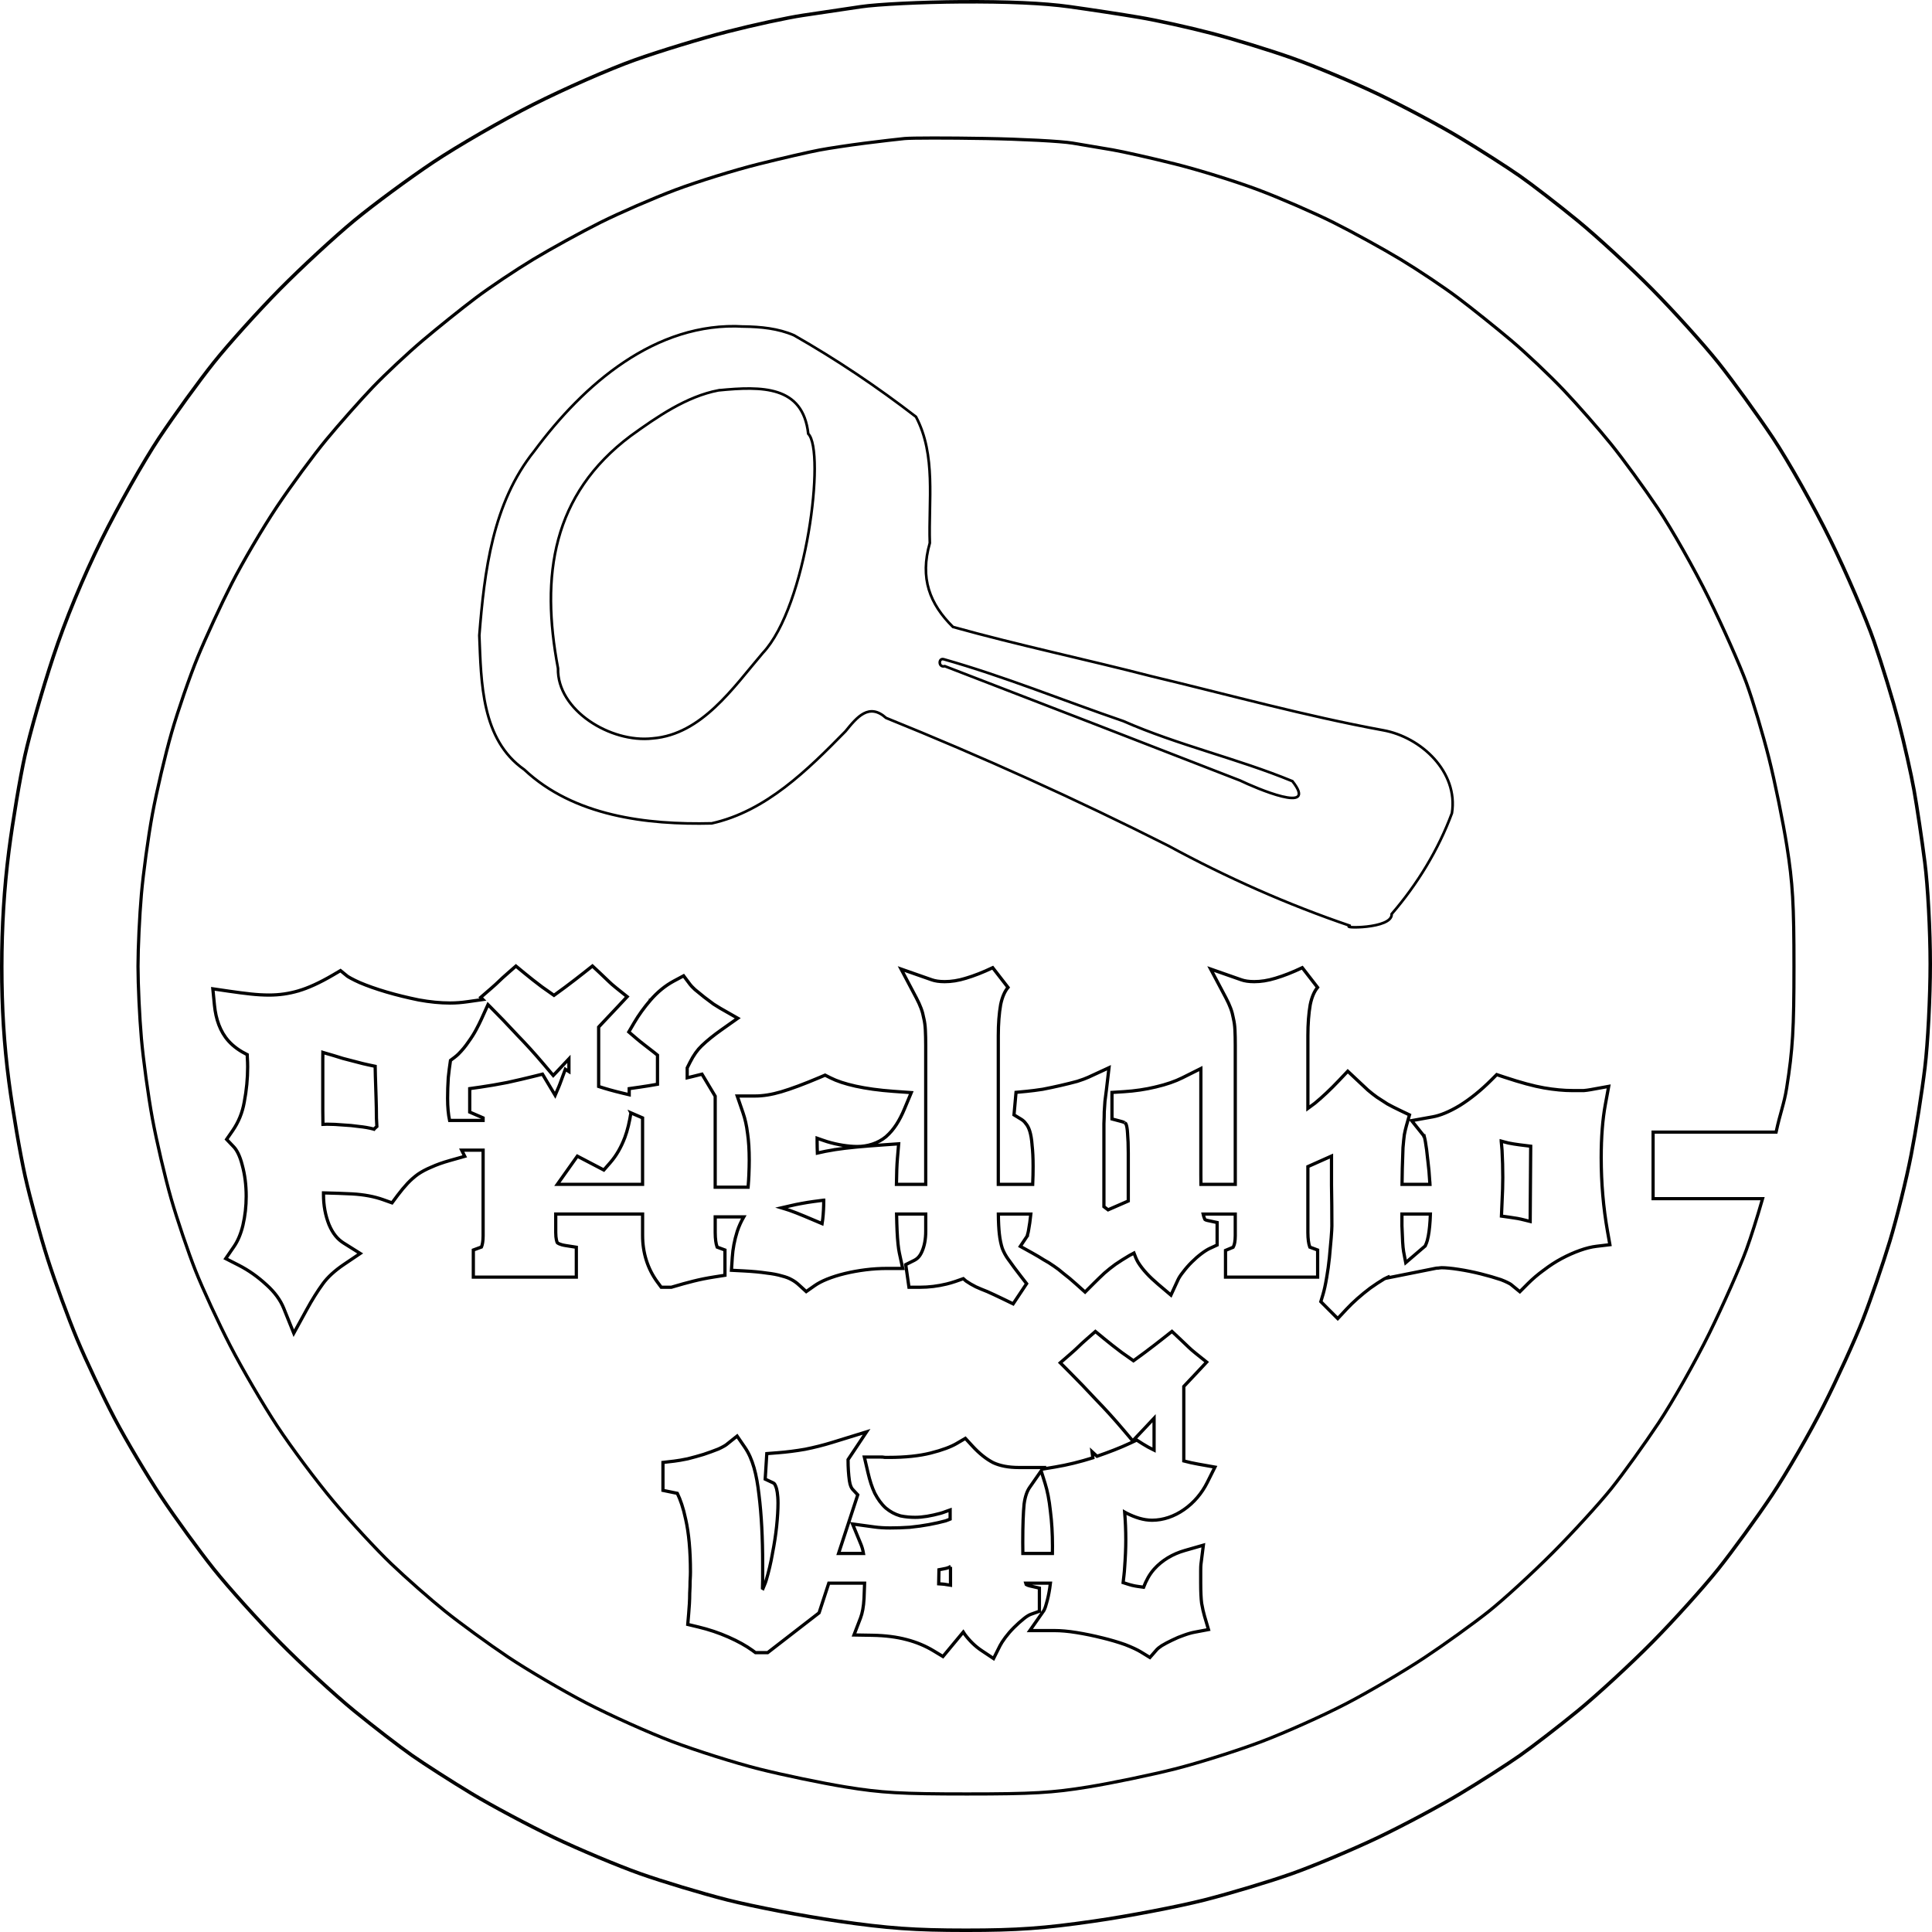
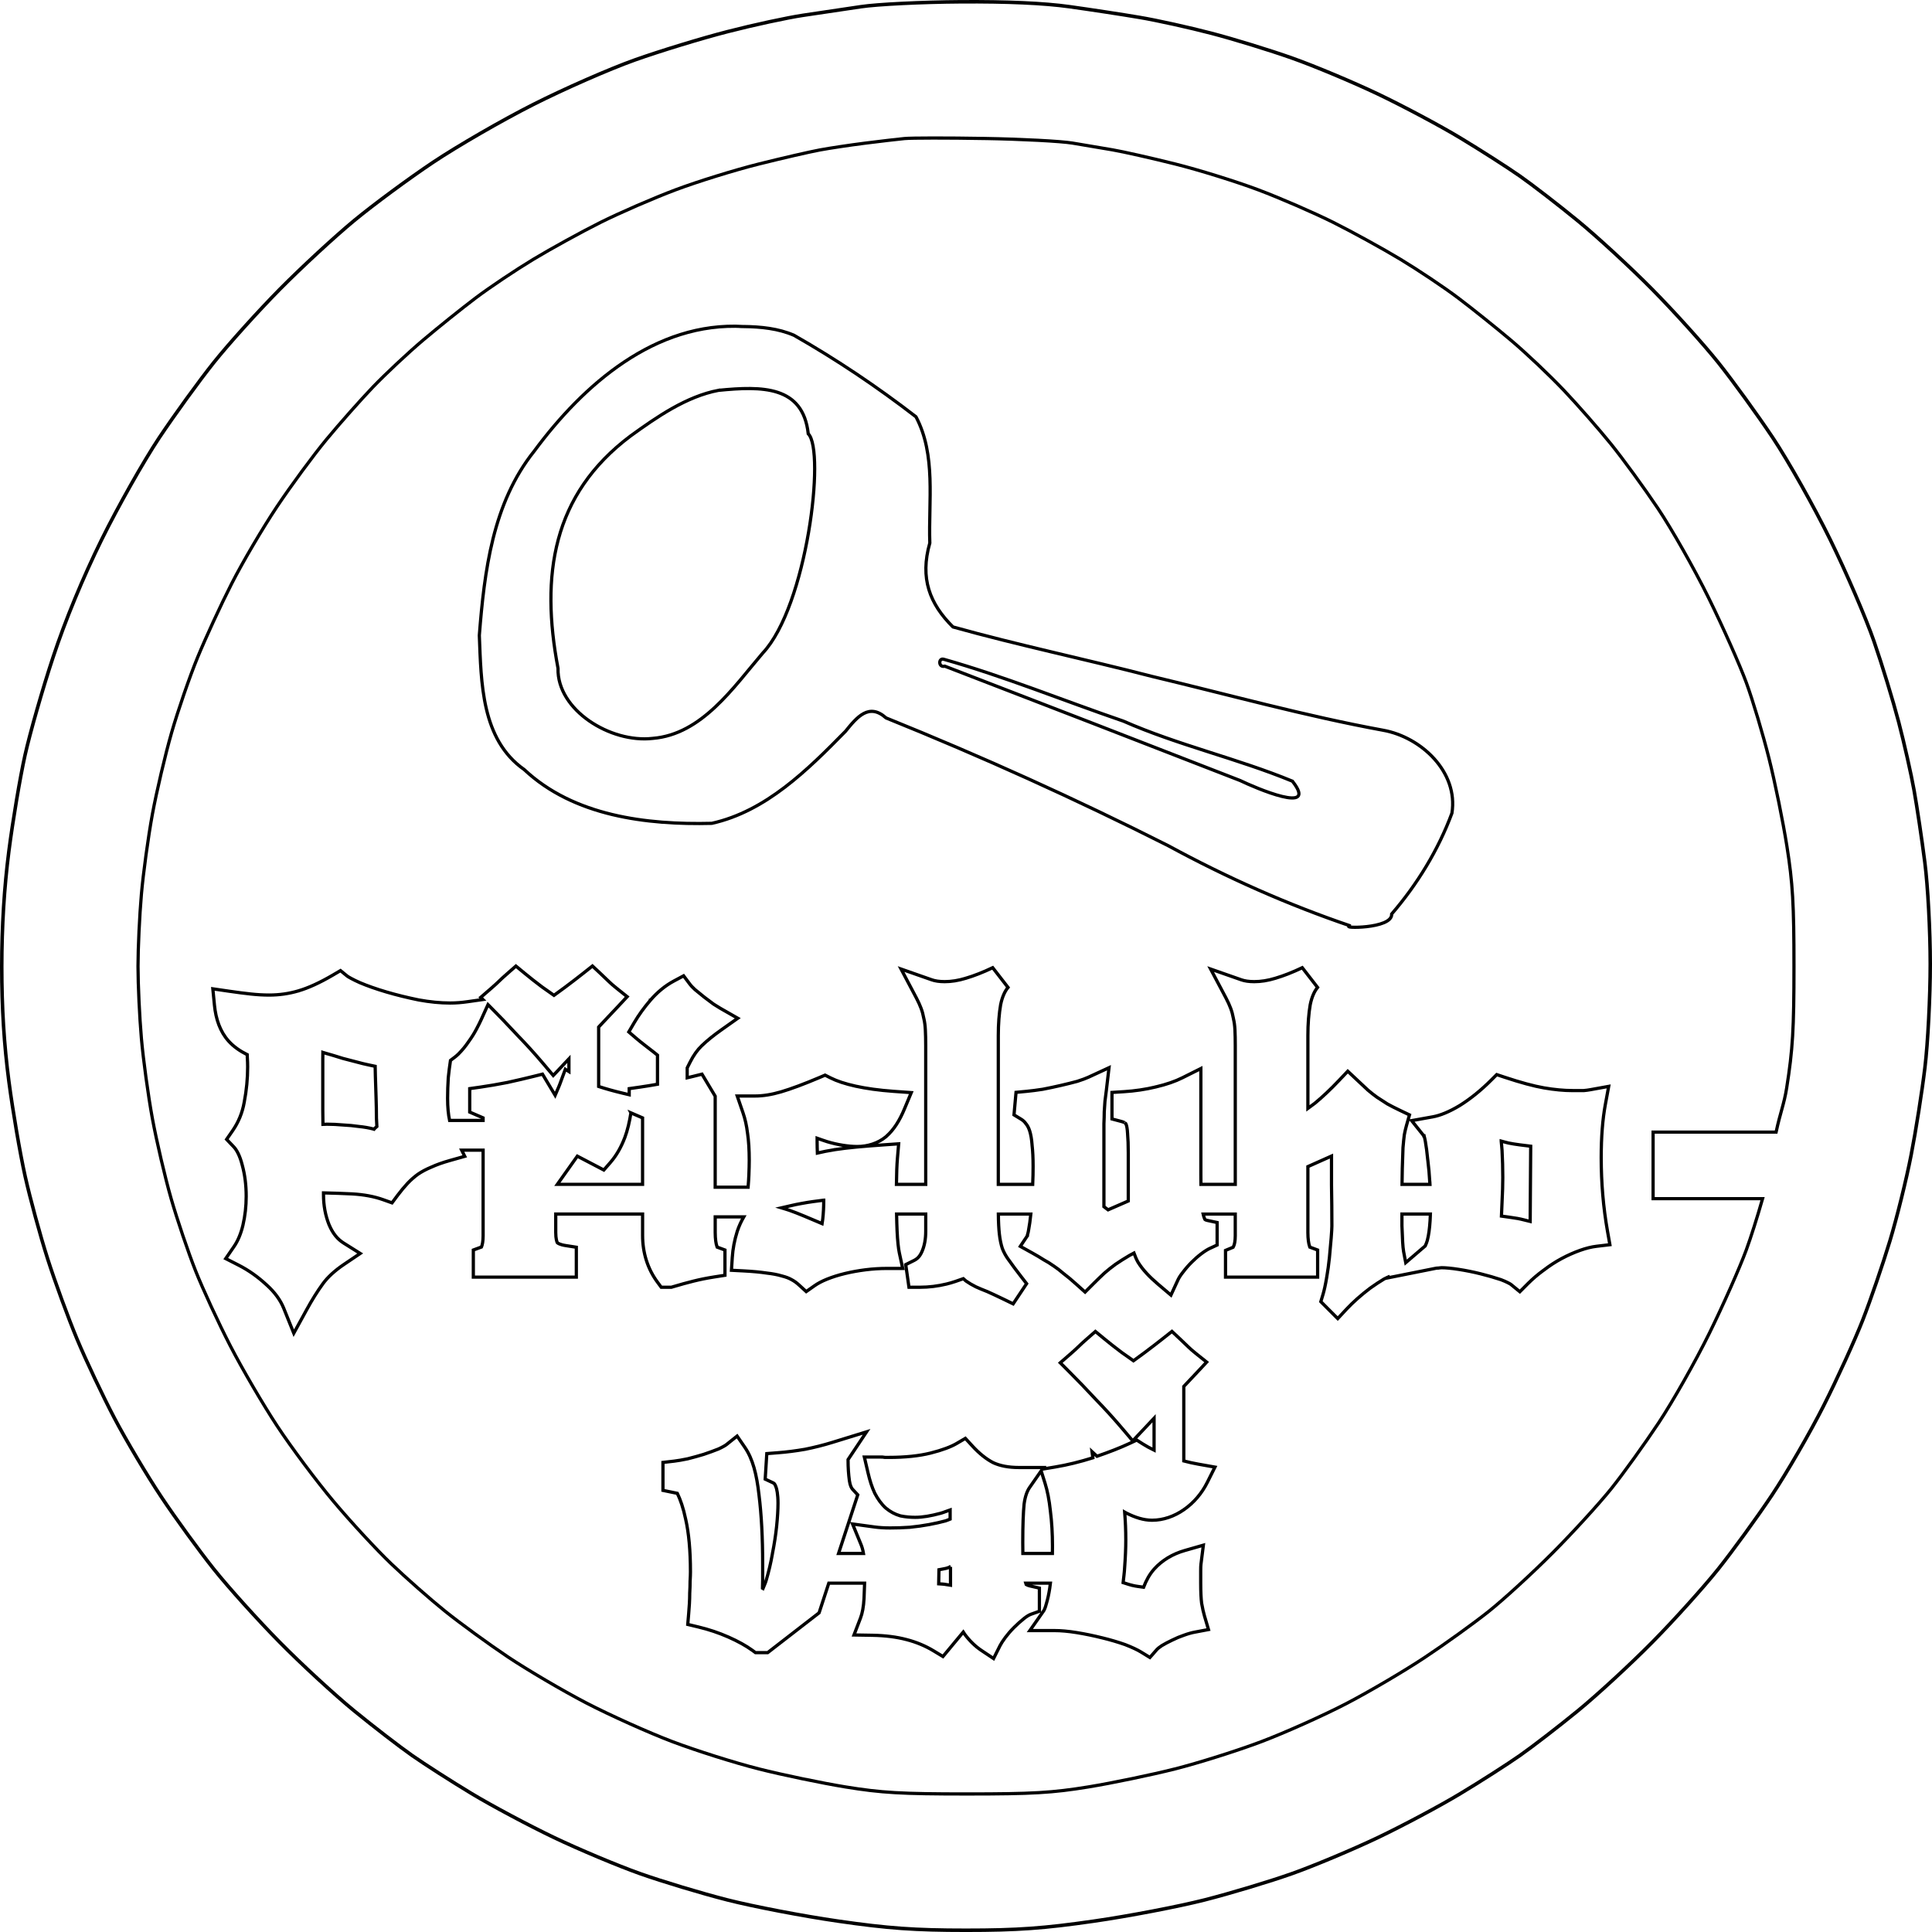
<svg xmlns="http://www.w3.org/2000/svg" version="1.2" viewBox="0 0 113.386 113.386" width="30mm" height="30mm" id="svg1" xml:space="preserve">
  <defs id="defs1">
    <clipPath clipPathUnits="userSpaceOnUse" id="cp1">
      <path d="m 275.5,535.5 c -143.78,0 -260,-116.22 -260,-260 0,-143.78 116.22,-260 260,-260 143.78,0 260,116.22 260,260 0,143.78 -116.22,260 -260,260 z" id="path1" />
    </clipPath>
  </defs>
  <style id="style1">
		tspan { white-space:pre } 
		.s0 { fill: none;stroke: #ff0000;stroke-miterlimit:100 } 
	</style>
  <g id="layer2" style="display:inline" transform="scale(0.1989225)">
-     <path id="path5-0" style="display:inline;fill:none;fill-opacity:1;stroke:#000000;stroke-width:0.776;stroke-dasharray:none;stroke-opacity:1" d="m 219.389,96.332 c -26.036,-1.499 -47.287,17.15 -61.792,36.779 -12.285,15.357 -14.687,35.428 -16.182,54.343 0.564,13.899 0.549,30.703 13.255,39.602 14.627,13.734 36.089,16.33 55.318,15.857 16.002,-3.546 28.306,-15.792 39.457,-27.153 3.426,-4.239 6.939,-8.463 11.973,-3.948 28.214,11.397 56.044,23.971 83.233,37.692 17.253,9.38 35.243,17.379 53.818,23.685 -3.726,0.665 12.404,1.026 12.121,-3.534 7.547,-8.743 13.768,-18.933 17.772,-29.74 1.946,-12.19 -9.101,-22.452 -20.288,-24.467 -22.996,-4.217 -45.584,-10.492 -68.329,-15.921 -19.485,-5.034 -39.256,-9.167 -58.594,-14.561 -6.85,-6.785 -9.815,-14.34 -6.827,-24.763 -0.419,-12.358 1.895,-25.963 -4.082,-37.237 -11.398,-8.8 -23.478,-16.916 -35.98,-24.042 -4.677,-2.031 -9.83,-2.518 -14.874,-2.591 z m -7.407,18.829 c 12.88,-1.262 24.905,-1.401 26.477,12.813 5.12,5.09 -0.395,50.886 -13.434,64.71 -8.675,10.143 -17.968,23.988 -32.457,25.162 -12.43,1.429 -28.242,-8.326 -27.936,-20.664 -5.197,-27.434 -1.674,-51.258 21.423,-68.574 7.752,-5.603 16.45,-11.64 25.927,-13.448 z m 66.412,79.33 c 17.961,5.079 35.351,12.207 53.026,18.261 16.195,7.122 33.563,10.993 49.886,17.724 7.944,10.121 -11.046,1.92 -15.425,-0.195 -29.019,-11.306 -58.072,-22.544 -87.129,-33.737 -1.905,0.513 -1.938,-2.467 -0.358,-2.053 z" />
+     <path id="path5-0" style="display:inline;fill:none;fill-opacity:1;stroke:#000000;stroke-width:0.95;stroke-dasharray:none;stroke-opacity:1" d="m 219.389,96.332 c -26.036,-1.499 -47.287,17.15 -61.792,36.779 -12.285,15.357 -14.687,35.428 -16.182,54.343 0.564,13.899 0.549,30.703 13.255,39.602 14.627,13.734 36.089,16.33 55.318,15.857 16.002,-3.546 28.306,-15.792 39.457,-27.153 3.426,-4.239 6.939,-8.463 11.973,-3.948 28.214,11.397 56.044,23.971 83.233,37.692 17.253,9.38 35.243,17.379 53.818,23.685 -3.726,0.665 12.404,1.026 12.121,-3.534 7.547,-8.743 13.768,-18.933 17.772,-29.74 1.946,-12.19 -9.101,-22.452 -20.288,-24.467 -22.996,-4.217 -45.584,-10.492 -68.329,-15.921 -19.485,-5.034 -39.256,-9.167 -58.594,-14.561 -6.85,-6.785 -9.815,-14.34 -6.827,-24.763 -0.419,-12.358 1.895,-25.963 -4.082,-37.237 -11.398,-8.8 -23.478,-16.916 -35.98,-24.042 -4.677,-2.031 -9.83,-2.518 -14.874,-2.591 z m -7.407,18.829 c 12.88,-1.262 24.905,-1.401 26.477,12.813 5.12,5.09 -0.395,50.886 -13.434,64.71 -8.675,10.143 -17.968,23.988 -32.457,25.162 -12.43,1.429 -28.242,-8.326 -27.936,-20.664 -5.197,-27.434 -1.674,-51.258 21.423,-68.574 7.752,-5.603 16.45,-11.64 25.927,-13.448 z m 66.412,79.33 c 17.961,5.079 35.351,12.207 53.026,18.261 16.195,7.122 33.563,10.993 49.886,17.724 7.944,10.121 -11.046,1.92 -15.425,-0.195 -29.019,-11.306 -58.072,-22.544 -87.129,-33.737 -1.905,0.513 -1.938,-2.467 -0.358,-2.053 z" />
    <path id="path5-3-7" style="display:inline;opacity:1;stroke-width:0.955;stroke-dasharray:none;fill:none;stroke:#000000;stroke-opacity:1" d="m 174.792,285 -2.543,2.013 c -1.678,1.329 -3.509,2.735 -5.479,4.212 -1.153,0.854 -2.228,1.633 -3.328,2.435 -1.143,-0.801 -2.26,-1.581 -3.456,-2.435 -0.006,-0.005 -0.014,-0.005 -0.02,-0.01 -1.945,-1.459 -3.704,-2.849 -5.282,-4.153 l -2.474,-2.042 -2.415,2.121 c -1.172,1.026 -2.069,1.833 -2.749,2.514 -0.371,0.371 -1.117,1.058 -2.15,1.954 l -3.063,2.651 0.638,0.628 -4.467,0.638 c -0.922,0.132 -1.805,0.23 -2.641,0.295 -0.822,0.063 -1.686,0.098 -2.592,0.098 -2.869,0 -5.946,-0.301 -9.229,-0.903 -3.368,-0.689 -6.563,-1.47 -9.563,-2.356 -3.018,-0.892 -5.619,-1.816 -7.796,-2.739 -2.128,-0.934 -3.555,-1.793 -3.692,-1.905 l -2.032,-1.659 -2.258,1.325 c -3.941,2.31 -7.358,3.842 -10.133,4.644 l -0.01,0.01 h -0.01 c -2.781,0.822 -5.653,1.237 -8.65,1.237 -1.705,0 -3.491,-0.104 -5.361,-0.304 -1.933,-0.207 -4.091,-0.485 -6.47,-0.835 l -4.772,-0.697 0.471,4.801 c 0.409,4.17 1.69,7.827 4.143,10.575 1.558,1.745 3.474,3.019 5.528,4.045 0.003,0.198 0.02,0.391 0.02,0.589 v 0.137 l 0.01,0.137 c 0.065,0.907 0.098,1.813 0.098,2.72 0,3.459 -0.334,6.917 -1.001,10.388 v 0.029 l -0.01,0.029 c -0.551,3.121 -1.685,5.883 -3.446,8.434 l -1.748,2.523 2.121,2.229 c 0.854,0.895 1.802,2.624 2.484,5.351 l 0.01,0.039 0.01,0.039 c 0.757,2.774 1.149,5.817 1.149,9.151 0,2.919 -0.318,5.749 -0.962,8.522 -0.626,2.624 -1.535,4.7 -2.641,6.303 l -2.435,3.544 3.829,1.954 c 2.885,1.475 5.582,3.371 8.12,5.714 l 0.02,0.02 0.02,0.01 c 2.502,2.252 4.151,4.559 5.115,6.942 l 2.975,7.374 3.829,-6.981 c 1.571,-2.869 3.155,-5.403 4.752,-7.6 1.387,-1.907 3.435,-3.83 6.215,-5.705 l 4.801,-3.24 -4.909,-3.083 c -1.763,-1.108 -3.168,-2.778 -4.281,-5.4 -1.085,-2.727 -1.64,-5.655 -1.64,-8.905 v -0.481 c 2.893,0.079 5.856,0.15 8.405,0.295 3.549,0.197 6.608,0.786 9.19,1.708 l 2.622,0.933 1.659,-2.229 c 0.995,-1.327 1.976,-2.501 2.936,-3.525 0.97,-1.03 1.991,-1.919 3.054,-2.69 1.105,-0.752 2.386,-1.444 3.869,-2.062 l 0.059,-0.029 0.059,-0.02 c 1.485,-0.681 3.301,-1.336 5.43,-1.934 l 4.389,-1.237 -0.903,-1.816 h 6.323 v 25.253 c 0,1.607 -0.237,2.684 -0.422,3.122 -0.039,0.093 -0.073,0.166 -0.088,0.206 l -2.376,0.874 v 8.002 h 30.388 v -8.817 l -3.191,-0.501 c -1.709,-0.267 -2.317,-0.734 -2.425,-0.835 -0.12,-0.247 -0.461,-1.16 -0.461,-3.014 v -5.439 h 25.626 v 6.294 c 0,5.101 1.468,9.841 4.369,13.766 l 1.129,1.532 h 2.995 l 0.53,-0.157 c 2.083,-0.625 4.088,-1.177 6.019,-1.659 1.87,-0.467 3.89,-0.877 6.068,-1.217 l 3.191,-0.501 v -7.452 l -2.278,-0.844 c -0.007,-0.029 -0.023,-0.058 -0.118,-0.314 -0.235,-0.637 -0.481,-2.034 -0.481,-4.006 v -4.605 h 8.424 c -0.742,1.291 -1.399,2.685 -1.924,4.261 l -0.01,0.039 -0.01,0.029 c -0.794,2.54 -1.28,5.084 -1.443,7.609 l -0.245,3.81 3.8,0.196 c 2.547,0.138 4.726,0.347 6.49,0.609 l 0.059,0.01 0.069,0.01 c 1.749,0.194 3.208,0.482 4.35,0.825 l 0.088,0.02 0.088,0.029 c 1.165,0.291 2.052,0.648 2.671,1.001 l 0.049,0.029 0.049,0.02 c 0.803,0.428 1.489,0.921 2.101,1.483 l 2.248,2.052 2.484,-1.748 c 0.901,-0.636 2.132,-1.306 3.702,-1.934 1.594,-0.638 3.347,-1.189 5.253,-1.65 1.915,-0.462 3.94,-0.831 6.087,-1.1 2.128,-0.266 4.22,-0.393 6.264,-0.393 h 4.674 l -0.992,-4.575 c -0.272,-1.25 -0.53,-3.504 -0.668,-6.519 -0.069,-1.542 -0.112,-3.192 -0.147,-4.949 h 8.601 v 5.017 c 0,2.438 -0.398,4.396 -1.08,5.97 -0.639,1.476 -1.349,2.191 -2.386,2.71 l -2.435,1.217 0.952,6.677 h 3.279 c 2.588,0 5.19,-0.319 7.806,-0.952 1.763,-0.415 3.354,-1.015 4.968,-1.581 0.273,0.22 0.505,0.512 0.795,0.707 0.864,0.601 1.793,1.147 2.779,1.64 l 0.049,0.029 0.059,0.029 c 0.981,0.453 2.116,0.917 3.387,1.414 1.224,0.544 2.778,1.272 4.664,2.18 l 2.955,1.433 3.967,-5.96 -1.659,-2.14 c -1.467,-1.886 -2.678,-3.519 -3.623,-4.87 l -0.029,-0.039 -0.029,-0.029 c -0.791,-1.074 -1.385,-2.178 -1.826,-3.319 -0.385,-1.174 -0.688,-2.588 -0.874,-4.261 -0.168,-1.514 -0.273,-3.483 -0.295,-5.871 h 9.583 c -0.194,1.842 -0.413,3.391 -0.648,4.625 l -0.02,0.088 -0.01,0.088 c -0.123,0.861 -0.41,1.552 -0.422,1.669 v 0.01 h 0.01 c 0.029,-0.021 0.105,-0.128 0.255,-0.353 l -2.268,3.397 3.574,1.983 c 1.224,0.68 2.298,1.318 3.211,1.905 l 0.128,0.088 0.137,0.069 c 0.922,0.492 1.816,1.051 2.68,1.669 l 0.049,0.029 0.049,0.029 c 0.923,0.615 1.869,1.339 2.828,2.17 l 0.098,0.088 0.108,0.079 c 1.018,0.763 2.222,1.769 3.584,2.995 l 2.661,2.386 2.523,-2.523 c 1.089,-1.089 2.148,-2.106 3.162,-3.054 1.025,-0.896 2.117,-1.77 3.279,-2.612 1.255,-0.858 2.622,-1.721 4.094,-2.592 0.393,-0.222 0.939,-0.494 1.365,-0.727 0.349,0.918 0.697,1.835 1.178,2.661 l 0.029,0.049 0.029,0.049 c 1.377,2.203 3.343,4.277 5.881,6.431 l 3.79,3.211 2.082,-4.507 c 0.257,-0.558 0.72,-1.317 1.434,-2.209 l 0.039,-0.049 0.039,-0.049 c 0.741,-0.988 1.584,-1.957 2.533,-2.906 0.949,-0.949 1.919,-1.792 2.906,-2.533 0.988,-0.741 1.815,-1.239 2.406,-1.512 l 2.19,-1.011 v -6.637 l -2.975,-0.638 c -0.392,-0.084 -0.51,-0.18 -0.609,-0.255 -0.024,-0.051 -0.203,-0.329 -0.393,-1.011 -0.049,-0.175 -0.1,-0.373 -0.147,-0.589 h 9.475 v 6.402 c 0,1.633 -0.276,2.653 -0.452,3.004 l -0.02,0.049 -0.029,0.049 c -0.07,0.151 -0.112,0.24 -0.137,0.285 l -2.239,0.933 v 7.884 h 27.178 v -8.002 l -2.278,-0.844 c -0.007,-0.029 -0.023,-0.058 -0.118,-0.314 -0.235,-0.637 -0.481,-2.034 -0.481,-4.006 v -19.441 l 6.971,-3.112 v 8.493 0.039 c 0.071,4.034 0.108,8.062 0.108,12.096 0,0.554 -0.067,1.809 -0.206,3.544 -0.14,1.749 -0.309,3.679 -0.52,5.793 -0.204,1.974 -0.474,3.954 -0.815,5.93 l -0.01,0.01 v 0.01 c -0.338,2.028 -0.7,3.678 -1.06,4.88 l -0.648,2.15 4.988,4.998 2.661,-2.857 c 0.903,-0.967 1.965,-1.991 3.171,-3.063 1.191,-1.058 2.449,-2.083 3.78,-3.083 1.389,-0.991 2.735,-1.879 4.035,-2.661 0.609,-0.347 1.149,-0.533 1.728,-0.805 l -0.511,0.442 14.158,-2.828 c 0.119,-0.024 0.22,-0.039 0.324,-0.039 h 0.314 l 0.304,-0.049 c 0.226,-0.038 0.44,-0.059 0.658,-0.059 1.195,0 2.923,0.155 5.076,0.491 2.164,0.338 4.33,0.773 6.5,1.316 2.172,0.543 4.151,1.121 5.95,1.718 1.683,0.631 2.796,1.28 2.936,1.394 l 2.641,2.16 2.406,-2.415 c 1.346,-1.346 2.869,-2.651 4.575,-3.898 l 0.039,-0.02 0.039,-0.029 c 1.693,-1.302 3.437,-2.44 5.243,-3.407 1.839,-0.985 3.664,-1.79 5.469,-2.435 1.77,-0.632 3.388,-1.024 4.841,-1.198 l 3.957,-0.471 -0.697,-3.927 c -1.241,-7.034 -1.866,-14.282 -1.866,-21.758 0,-6.091 0.419,-11.324 1.218,-15.651 l 0.992,-5.371 -5.371,0.972 c -0.621,0.113 -1.283,0.204 -1.983,0.265 h -3.319 c -2.517,0 -5.328,-0.257 -8.424,-0.795 -2.986,-0.519 -6.937,-1.582 -11.733,-3.181 l -2.209,-0.736 -1.65,1.65 c -3.018,3.018 -6.101,5.498 -9.239,7.462 -3.131,1.888 -5.831,2.964 -7.973,3.348 l -6.235,1.119 3.702,4.625 v 0.01 l 0.01,0.01 c 0.081,0.274 0.207,0.804 0.334,1.502 0.259,1.422 0.491,3.21 0.697,5.341 l 0.01,0.059 0.01,0.069 c 0.272,2.106 0.471,4.364 0.609,6.775 h 0.01 c 0.008,0.136 0.012,0.277 0.02,0.412 h -8.238 c 0.017,-1.757 0.04,-3.318 0.079,-4.683 0.07,-2.443 0.137,-4.485 0.206,-6.156 0.133,-1.585 0.269,-2.863 0.393,-3.81 0.19,-1 0.407,-1.924 0.648,-2.769 l 0.874,-3.073 -2.877,-1.375 c -1.413,-0.673 -2.637,-1.295 -3.672,-1.875 -1.045,-0.654 -2.054,-1.312 -3.034,-1.964 -0.883,-0.632 -1.78,-1.33 -2.68,-2.101 -0.969,-0.901 -2.036,-1.899 -3.211,-3.004 l -2.739,-2.572 -2.582,2.73 c -2.472,2.61 -4.851,4.85 -7.128,6.726 -0.597,0.491 -1.41,0.998 -2.052,1.492 V 305.56 c 0,-3.515 0.241,-6.566 0.687,-9.131 0.48,-2.367 1.255,-4.008 2.17,-5.106 l -4.517,-5.822 c -2.843,1.354 -5.476,2.387 -7.884,3.103 h -0.01 l -0.02,0.01 c -2.254,0.689 -4.335,1.001 -6.264,1.001 -1.595,0 -2.847,-0.207 -3.77,-0.53 l -9.082,-3.181 4.507,8.503 c 0.574,1.084 1.041,2.114 1.404,3.083 0.345,0.921 0.602,1.872 0.776,2.857 l 0.02,0.098 0.02,0.108 c 0.225,0.957 0.381,2.044 0.442,3.27 0.067,1.345 0.098,2.886 0.098,4.615 v 40.983 h -10.133 c -0.013,-0.897 -0.02,-1.851 -0.02,-2.867 v -31.301 l -5.459,2.73 c -2.089,1.044 -4.694,1.96 -7.816,2.69 h -0.01 l -0.01,0.01 c -3.06,0.732 -6.182,1.194 -9.387,1.394 l -3.544,0.226 v 7.825 l 2.808,0.746 c 0.692,0.185 0.977,0.394 0.943,0.363 l 0.187,0.167 0.137,0.098 c 0.022,0.038 0.065,0.122 0.128,0.285 0.13,0.338 0.333,1.238 0.393,2.553 l 0.01,0.088 v 0.079 c 0.126,1.391 0.206,3.29 0.206,5.636 v 14.188 l -5.96,2.602 -1.227,-0.933 v -19.696 -4.801 c 0.063,-1.244 0.094,-2.412 0.098,-3.505 0.069,-1.1 0.138,-2.131 0.206,-3.093 0.139,-0.987 0.275,-2.043 0.412,-3.211 l 0.785,-6.686 -6.107,2.818 c -0.684,0.316 -1.806,0.739 -3.24,1.198 -1.488,0.404 -3.113,0.808 -4.89,1.218 -1.776,0.41 -3.556,0.787 -5.331,1.129 -1.769,0.271 -3.363,0.476 -4.752,0.609 l -3.112,0.295 -0.599,6.647 2.023,1.227 c 0.666,0.399 1.09,0.803 1.404,1.257 l 0.098,0.137 0.108,0.128 c 0.322,0.387 0.697,1.037 1.011,2.032 0.309,0.978 0.561,2.346 0.687,4.055 v 0.079 l 0.01,0.079 c 0.191,1.653 0.295,3.729 0.295,6.186 0,1.706 -0.035,3.478 -0.118,5.322 H 294.529 V 305.56 c 0,-3.515 0.241,-6.566 0.687,-9.131 0.48,-2.367 1.265,-4.008 2.18,-5.106 l -4.517,-5.822 c -2.843,1.354 -5.486,2.387 -7.894,3.103 h -0.01 l -0.01,0.01 c -2.254,0.689 -4.335,1.001 -6.264,1.001 -1.595,0 -2.847,-0.207 -3.77,-0.53 l -9.082,-3.181 4.497,8.503 c 0.574,1.084 1.041,2.114 1.404,3.083 0.345,0.921 0.602,1.872 0.776,2.857 l 0.02,0.098 0.029,0.108 c 0.225,0.957 0.371,2.044 0.432,3.27 0.067,1.345 0.108,2.886 0.108,4.615 v 40.983 h -8.64 c 0.038,-3.249 0.133,-5.797 0.285,-7.57 l 0.373,-4.389 -4.389,0.304 c -3.082,0.215 -5.783,0.431 -8.1,0.648 -2.338,0.219 -4.471,0.477 -6.411,0.776 h -0.01 l -0.01,0.01 c -1.811,0.29 -3.489,0.612 -5.057,0.982 -0.04,-1.045 -0.079,-2.087 -0.079,-3.132 v -1.237 c 0.961,0.338 1.924,0.688 2.887,0.992 l 0.029,0.01 0.02,0.01 c 1.572,0.472 3.13,0.828 4.664,1.07 1.503,0.237 2.893,0.363 4.212,0.363 3.122,0 6.153,-0.953 8.493,-2.887 l 0.029,-0.029 0.039,-0.039 c 2.279,-1.982 3.959,-4.714 5.381,-8.11 l 2.023,-4.841 -5.233,-0.373 c -8.621,-0.621 -14.913,-2.101 -18.626,-3.986 l -1.571,-0.795 -1.61,0.687 c -4.612,1.957 -8.423,3.37 -11.34,4.232 -2.848,0.842 -5.414,1.237 -7.688,1.237 h -5.282 l 1.718,4.998 c 0.614,1.781 1.059,3.759 1.316,5.94 l 0.01,0.049 0.01,0.059 c 0.321,2.183 0.491,4.822 0.491,7.884 0,1.283 -0.039,2.766 -0.108,4.428 -0.04,0.906 -0.11,2.095 -0.226,3.544 h -9.711 v -26.844 l -3.898,-6.5 -2.71,0.677 c -0.49,0.122 -1.066,0.259 -1.65,0.393 v -2.916 l 0.815,-1.63 c 1.051,-2.102 2.225,-3.723 3.495,-4.939 h 0.01 c 1.539,-1.475 3.456,-3.032 5.754,-4.654 l 4.841,-3.427 -5.145,-2.936 c -0.365,-0.208 -1.074,-0.644 -1.983,-1.227 -0.873,-0.67 -1.802,-1.367 -2.788,-2.091 l -0.02,-0.02 c -0.926,-0.728 -1.823,-1.456 -2.68,-2.18 -0.721,-0.665 -1.218,-1.211 -1.414,-1.473 l -1.944,-2.592 -2.847,1.522 c -2.586,1.379 -4.909,3.306 -6.952,5.675 h -0.01 v 0.01 c -1.84,2.147 -3.438,4.353 -4.772,6.628 l -1.591,2.72 2.396,2.052 c 0.588,0.504 1.333,1.102 2.288,1.836 0.914,0.703 1.86,1.434 2.847,2.209 0.32,0.251 0.631,0.506 0.933,0.756 v 8.581 c -1.804,0.324 -3.511,0.605 -5.115,0.835 l -3.23,0.461 v 1.797 l -2.062,-0.491 c -2.521,-0.6 -4.836,-1.251 -6.952,-1.944 V 303.017 c 0.095,-0.103 0.193,-0.205 0.285,-0.304 l 0.029,-0.039 c 2.537,-2.678 4.316,-4.568 5.322,-5.646 l 2.779,-2.975 -3.181,-2.543 c -1.004,-0.803 -1.738,-1.453 -2.14,-1.856 -0.625,-0.625 -1.468,-1.422 -2.553,-2.435 z m -30.82,11.399 0.727,0.727 c 2.453,2.453 5.022,5.125 7.698,8.012 l 0.029,0.029 0.029,0.039 c 2.709,2.779 5.392,5.729 8.041,8.866 l 2.73,3.23 2.896,-3.073 c 0.593,-0.629 1.17,-1.243 1.728,-1.836 v 3.741 l -1.06,-0.668 -1.61,4.369 c -0.43,1.164 -0.947,2.175 -1.404,3.289 l -3.721,-6.215 -2.72,0.677 c -2.219,0.555 -4.771,1.147 -7.639,1.777 -2.848,0.555 -5.48,1.012 -7.884,1.355 l -3.23,0.461 v 6.922 l 3.947,1.708 v 0.756 h -9.887 c -0.37,-1.716 -0.589,-3.909 -0.589,-6.539 0,-1.958 0.071,-3.999 0.206,-6.107 0.162,-1.661 0.402,-3.359 0.648,-5.066 0.784,-0.599 1.607,-1.146 2.317,-1.856 1.137,-1.137 2.132,-2.343 2.985,-3.613 0.856,-1.174 1.611,-2.361 2.258,-3.574 0.596,-1.117 1.1,-2.11 1.502,-2.995 z m -48.71,14.099 c 0.145,0.047 0.308,0.08 0.452,0.128 l 0.079,0.029 0.088,0.029 c 1.734,0.486 3.468,1.006 5.204,1.561 l 0.088,0.029 0.088,0.02 c 1.874,0.504 3.809,1.009 5.822,1.512 1.128,0.282 2.396,0.527 3.603,0.785 0.016,0.909 0.059,1.662 0.059,2.71 v 0.059 l 0.206,6.47 c 0.07,2.099 0.108,4.05 0.108,5.852 v 0.069 0.079 c 0.042,1.083 0.085,1.725 0.128,2.533 -0.212,0.209 -0.462,0.363 -0.668,0.589 -0.064,0.065 -0.094,0.159 -0.157,0.226 -0.093,-0.024 -0.161,-0.074 -0.255,-0.098 -1.294,-0.343 -2.7,-0.58 -4.242,-0.736 -1.499,-0.22 -3.053,-0.366 -4.664,-0.442 -1.633,-0.146 -3.214,-0.226 -4.733,-0.226 -0.408,0 -0.789,0.036 -1.188,0.049 -0.019,-1.356 -0.049,-2.738 -0.049,-4.075 v -8.542 -6.716 c 0,-0.621 0.024,-1.268 0.029,-1.895 z m 90.88,17.83 3.436,1.483 v 19.608 h -25.145 l 5.901,-8.316 7.816,4.085 1.954,-2.248 c 1.762,-2.026 3.138,-4.459 4.193,-7.217 l 0.01,-0.01 0.01,-0.02 c 0.851,-2.292 1.415,-4.774 1.826,-7.364 z m 233.946,6.745 h 0.01 v 0.01 h -0.01 z m 0.01,0.02 c 0.017,0.024 0.047,0.06 0.069,0.118 -0.037,-0.055 -0.057,-0.095 -0.069,-0.118 z m 22.808,1.561 c 0.688,0.182 1.295,0.378 2.052,0.55 l 0.039,0.01 0.039,0.01 c 2.144,0.439 4.366,0.664 6.569,0.943 l -0.157,22.2 c -1.258,-0.286 -2.409,-0.656 -3.741,-0.884 -1.713,-0.292 -3.177,-0.475 -4.733,-0.697 0.06,-1.378 0.137,-2.736 0.177,-4.134 v -0.02 c 0.144,-2.677 0.216,-5.082 0.216,-7.226 0,-2.701 -0.07,-5.369 -0.216,-8.002 -0.047,-0.865 -0.177,-1.851 -0.245,-2.749 z m -199.876,17.438 v 0.029 c 0,1.934 -0.097,3.793 -0.295,5.567 -0.045,0.387 -0.151,0.905 -0.206,1.316 -3.479,-1.472 -7.152,-3.063 -9.642,-3.927 -0.874,-0.303 -1.552,-0.476 -2.327,-0.717 1.959,-0.436 3.79,-0.934 5.891,-1.296 h 0.029 l 0.029,-0.01 c 2.502,-0.474 4.424,-0.679 6.519,-0.962 z m 170.587,4.094 h 8.395 c -0.088,2.671 -0.304,4.871 -0.628,6.539 l -0.01,0.039 -0.01,0.039 c -0.301,1.755 -0.848,2.655 -0.903,2.798 v 0.01 l -5.724,4.909 -0.236,-1.198 c -0.134,-0.671 -0.267,-1.379 -0.403,-2.121 v -0.01 c -0.108,-0.653 -0.209,-1.604 -0.275,-2.788 -0.068,-1.219 -0.137,-2.816 -0.206,-4.742 z m -67.856,34.62 -2.543,2.013 c -1.678,1.329 -3.509,2.735 -5.479,4.212 -1.153,0.854 -2.228,1.633 -3.328,2.435 -1.157,-0.811 -2.284,-1.6 -3.495,-2.464 -1.935,-1.452 -3.691,-2.836 -5.263,-4.134 l -2.474,-2.042 -2.415,2.111 c -1.172,1.026 -2.069,1.843 -2.749,2.523 -0.371,0.371 -1.117,1.058 -2.15,1.954 l -3.054,2.651 2.857,2.867 c 2.453,2.453 5.022,5.125 7.698,8.012 l 0.029,0.029 0.029,0.029 c 2.709,2.779 5.392,5.739 8.041,8.876 l 2.73,3.23 2.896,-3.073 c 1.206,-1.279 2.337,-2.485 3.397,-3.613 v 9.416 c -1.225,-0.591 -2.347,-1.206 -3.368,-1.856 l -1.748,-1.119 -1.875,0.884 c -3.015,1.415 -6.351,2.692 -9.848,3.898 l -1.463,-1.355 0.245,1.807 c -3.823,1.197 -7.532,2.113 -11.115,2.71 l -3.78,0.628 0.324,-0.471 h -7.217 c -3.185,0 -5.695,-0.53 -7.629,-1.434 -1.991,-1.035 -4.047,-2.639 -6.137,-4.919 l -2.062,-2.248 -2.631,1.542 c -1.577,0.924 -4.163,1.927 -7.649,2.798 -3.303,0.826 -7.426,1.276 -12.322,1.276 h -1.109 c -0.541,-0.112 -0.947,-0.108 -1.345,-0.108 h -4.752 l 1.08,4.634 c 0.539,2.312 1.166,4.285 1.974,5.989 l 0.029,0.069 0.039,0.069 c 0.862,1.637 1.866,3.061 3.132,4.222 l 0.069,0.059 0.069,0.059 c 1.218,1.015 2.632,1.794 4.153,2.229 l 0.147,0.039 0.147,0.029 c 1.336,0.267 2.731,0.393 4.163,0.393 2.232,0 4.66,-0.433 7.492,-1.198 0.978,-0.264 1.865,-0.681 2.818,-0.992 v 2.7 c -0.477,0.18 -0.76,0.351 -1.345,0.53 -1.429,0.387 -3.041,0.755 -4.85,1.09 -1.791,0.332 -3.706,0.602 -5.724,0.805 -1.959,0.134 -3.881,0.196 -5.763,0.196 -1.705,0 -3.246,-0.098 -4.615,-0.285 l -6.49,-0.884 2.494,6.058 c 0.297,0.72 0.549,1.593 0.727,2.631 h -7.354 l 5.665,-17.29 -1.522,-1.63 c -0.319,-0.341 -0.731,-1.069 -0.943,-2.533 -0.258,-1.876 -0.393,-3.872 -0.393,-5.989 v -0.245 l 5.459,-8.189 -10.123,3.122 c -2.638,0.812 -5.307,1.48 -8.012,2.023 -2.717,0.474 -5.395,0.818 -8.032,1.021 l -3.27,0.255 -0.471,7.531 2.317,1.09 c 0.32,0.151 0.474,0.253 0.766,0.982 l 0.029,0.069 0.039,0.079 c 0.254,0.565 0.628,2.287 0.628,4.85 0,1.89 -0.137,4.202 -0.412,6.883 -0.272,2.578 -0.68,5.226 -1.227,7.963 l -0.01,0.049 v 0.049 c -0.474,2.711 -1.087,5.309 -1.826,7.796 l -0.01,0.029 -0.01,0.029 c -0.28,1.009 -0.628,1.561 -0.943,2.386 l -0.137,-0.079 c 0.019,-0.825 0.049,-1.683 0.049,-2.474 v -4.585 c 0,-7.792 -0.354,-14.616 -1.09,-20.511 -0.676,-5.99 -1.815,-10.552 -4.153,-13.962 l -2.298,-3.348 -3.171,2.533 c -0.287,0.229 -1.133,0.734 -2.347,1.286 -1.304,0.519 -2.751,1.05 -4.34,1.581 -1.536,0.467 -3.107,0.903 -4.713,1.306 -1.598,0.331 -2.941,0.566 -3.977,0.687 l -3.328,0.383 v 8.248 l 4.242,0.874 c 0.872,1.815 1.747,4.234 2.455,7.609 v 0.02 l 0.01,0.029 c 0.909,4.025 1.404,9.221 1.404,15.503 0,0.668 -0.03,1.566 -0.098,2.651 l -0.01,0.118 v 0.118 c 0,0.984 -0.031,2.046 -0.098,3.191 l -0.01,0.108 v 0.118 c 0,1.055 -0.033,2.106 -0.098,3.162 -0.07,1.051 -0.137,1.99 -0.206,2.818 l -0.275,3.23 3.152,0.756 c 3.054,0.73 6.005,1.715 8.856,2.975 2.877,1.271 5.216,2.586 7.001,3.878 l 0.982,0.717 h 3.584 l 15.17,-11.743 2.867,-8.758 h 10.565 c -0.035,1.493 -0.092,2.985 -0.167,4.477 -0.128,2.494 -0.516,4.435 -1.031,5.773 l -1.934,5.037 5.39,0.088 c 3.884,0.067 7.246,0.51 10.084,1.267 h 0.01 0.01 c 2.949,0.769 5.597,1.881 7.973,3.319 l 2.779,1.679 6.019,-7.246 c 0.145,0.205 0.213,0.425 0.363,0.628 1.434,1.94 3.101,3.586 4.998,4.85 l 3.554,2.366 1.915,-3.819 c 0.277,-0.554 0.808,-1.397 1.571,-2.415 0.741,-0.988 1.574,-1.957 2.523,-2.906 0.979,-0.979 1.949,-1.844 2.896,-2.602 l 0.01,-0.01 0.01,-0.01 c 0.904,-0.735 1.642,-1.135 2.091,-1.296 l 2.504,-0.893 v -6.834 l -2.926,-0.668 c -0.453,-0.104 -0.688,-0.235 -0.884,-0.344 3e-5,-0.019 -0.067,-0.137 -0.177,-0.442 h 7.236 c -0.065,0.527 -0.132,1.048 -0.206,1.551 -0.263,1.703 -0.59,3.172 -0.952,4.379 l -0.02,0.088 -0.029,0.079 c -0.291,1.165 -0.644,1.874 -0.707,1.964 l -4.153,5.93 h 7.246 c 1.883,0 4.075,0.188 6.549,0.589 2.53,0.41 5.024,0.927 7.482,1.542 h 0.01 0.01 c 2.505,0.609 4.781,1.286 6.834,2.013 2.043,0.794 3.615,1.538 4.585,2.131 l 2.71,1.659 2.091,-2.386 c 0.135,-0.155 0.633,-0.597 1.404,-1.1 0.935,-0.558 1.933,-1.091 3.014,-1.6 l 0.049,-0.02 0.039,-0.02 c 1.132,-0.564 2.246,-1.037 3.348,-1.404 l 0.049,-0.02 0.059,-0.02 c 1.194,-0.44 2.25,-0.728 3.132,-0.893 l 4.094,-0.776 -1.178,-3.996 c -0.296,-1.005 -0.583,-2.277 -0.844,-3.76 -0.175,-1.372 -0.275,-3.385 -0.275,-5.96 v -3.633 c 0,-0.906 0.031,-1.575 0.069,-1.875 l 0.717,-5.665 -5.489,1.571 c -3.563,1.018 -6.682,2.866 -9.033,5.489 -1.395,1.562 -2.362,3.405 -3.112,5.341 -1.079,-0.166 -2.027,-0.237 -3.27,-0.52 v -0.01 c -1.167,-0.275 -1.852,-0.554 -2.769,-0.835 0.162,-1.49 0.366,-2.874 0.452,-4.536 0.217,-2.902 0.334,-5.584 0.334,-8.032 0,-2.788 -0.114,-5.536 -0.334,-8.257 0.179,0.095 0.35,0.234 0.53,0.324 2.6,1.3 5.049,2.101 7.56,2.101 3.317,0 6.554,-1.138 9.416,-3.132 l 0.01,-0.01 h 0.01 c 2.915,-2.058 5.241,-4.787 6.853,-8.012 l 2.258,-4.517 -4.968,-0.884 c -1.412,-0.251 -2.823,-0.562 -4.222,-0.933 V 409.047 c 1.824,-1.928 3.151,-3.338 3.967,-4.212 l 2.779,-2.975 -3.181,-2.543 c -1.004,-0.803 -1.738,-1.453 -2.14,-1.856 -0.625,-0.625 -1.468,-1.422 -2.553,-2.435 z m -38.587,41.149 1.159,3.702 c 0.684,2.176 1.225,4.894 1.561,8.12 v 0.049 l 0.01,0.039 c 0.404,3.165 0.609,6.597 0.609,10.3 0,0.724 -0.005,1.441 -0.02,2.15 h -8.719 c -0.017,-0.987 -0.029,-2.054 -0.029,-3.211 0,-5.101 0.147,-8.953 0.403,-11.409 0.303,-2.259 0.908,-3.82 1.591,-4.801 z m -26.746,28.326 v 5.42 c -0.755,-0.091 -1.671,-0.324 -2.366,-0.353 -0.382,-0.017 -0.742,-0.058 -1.119,-0.079 l 0.079,-4.153 c 0.731,-0.155 1.347,-0.204 2.15,-0.412 l 0.059,-0.02 0.069,-0.02 c 0.367,-0.109 0.758,-0.267 1.129,-0.383 z" />
    <g id="layer4" transform="scale(5.027084)">
      <path id="Path 0 copy" class="s0" d="m 253.968,1.981 c -4.838,0.726 -12.51,1.866 -17.068,2.54 -4.547,0.674 -14.556,2.83 -22.239,4.81 -7.683,1.97 -20.017,5.743 -27.409,8.376 -7.402,2.633 -20.899,8.552 -30.004,13.165 -9.105,4.603 -22.374,12.263 -29.485,17.021 -7.112,4.748 -17.577,12.481 -23.266,17.177 -5.689,4.696 -15.573,13.828 -21.969,20.297 -6.385,6.468 -15.148,16.192 -19.456,21.592 -4.319,5.411 -11.576,15.425 -16.134,22.246 -4.547,6.831 -12.178,20.338 -16.954,30.01 -5.534,11.237 -10.714,23.759 -14.317,34.664 -3.115,9.392 -6.842,22.432 -8.295,28.973 -1.454,6.541 -3.592,19.229 -4.745,28.196 -1.391,10.801 -2.097,22.318 -2.108,34.146 0,12.128 0.675,22.992 2.108,33.887 1.163,8.822 3.322,21.396 4.786,27.937 1.464,6.551 4.444,17.488 6.624,24.319 2.18,6.831 6.105,17.539 8.721,23.8 2.616,6.261 7.579,16.731 11.015,23.282 3.447,6.541 9.676,17.021 13.86,23.282 4.174,6.261 11.119,15.798 15.428,21.209 4.309,5.401 13.071,15.124 19.467,21.603 6.385,6.479 16.279,15.58 21.969,20.235 5.689,4.644 13.362,10.563 17.068,13.155 3.696,2.592 11.607,7.661 17.577,11.258 5.98,3.607 16.923,9.433 24.315,12.968 7.392,3.524 18.802,8.314 25.343,10.636 6.541,2.322 18.179,5.826 25.862,7.785 7.683,1.949 22.342,4.768 32.59,6.24 14.743,2.135 22.602,2.695 37.749,2.695 15.158,0 23.017,-0.56 37.76,-2.695 10.247,-1.472 24.907,-4.292 32.59,-6.24 7.683,-1.959 19.311,-5.463 25.862,-7.785 6.541,-2.322 17.94,-7.111 25.343,-10.636 7.392,-3.535 18.335,-9.361 24.305,-12.968 5.98,-3.597 13.891,-8.666 17.587,-11.258 3.696,-2.592 11.379,-8.511 17.068,-13.165 5.689,-4.654 15.573,-13.766 21.958,-20.235 6.395,-6.468 15.148,-16.192 19.467,-21.592 4.309,-5.411 11.42,-15.186 15.791,-21.727 4.371,-6.551 11.244,-18.42 15.272,-26.392 4.028,-7.961 9.23,-19.374 11.566,-25.345 2.336,-5.981 5.928,-16.451 7.994,-23.282 2.066,-6.831 4.89,-18.234 6.271,-25.355 1.391,-7.111 3.229,-18.752 4.08,-25.863 0.862,-7.111 1.568,-20.846 1.568,-30.528 0,-9.817 -0.706,-23.075 -1.599,-30.01 -0.872,-6.821 -2.305,-16.368 -3.167,-21.209 -0.862,-4.831 -2.907,-13.911 -4.547,-20.172 -1.64,-6.261 -4.911,-16.969 -7.278,-23.8 -2.357,-6.831 -8.171,-20.338 -12.915,-30.01 -4.745,-9.672 -12.355,-23.178 -16.902,-30.01 -4.558,-6.821 -11.815,-16.834 -16.134,-22.246 C 502.62,101.558 493.858,91.845 487.473,85.387 481.088,78.918 471.204,69.817 465.514,65.152 459.825,60.487 452.142,54.558 448.446,51.966 444.75,49.375 436.839,44.316 430.859,40.709 424.889,37.101 413.946,31.276 406.554,27.751 399.152,24.227 387.752,19.448 381.211,17.136 374.66,14.814 363.956,11.528 357.416,9.818 350.875,8.108 341.334,5.993 336.205,5.133 331.086,4.262 321.774,2.842 315.524,1.971 308.017,0.924 297.095,0.437 283.453,0.53 272.074,0.603 258.806,1.256 253.968,1.981 Z" style="stroke:#000000;stroke-width:1.037;stroke-opacity:1" transform="scale(0.1989225)" />
-       <path id="Path 0-9" style="display:inline;fill:none;stroke:#000000;stroke-width:0.941;stroke-miterlimit:100;stroke-opacity:1" class="s0" d="m 290.452,40.855 c -10.902,-0.188 -21.525,-0.178 -23.604,0.02 -2.069,0.198 -7.39,0.829 -11.802,1.384 -4.421,0.565 -10.356,1.457 -13.216,1.993 -2.85,0.527 -10.931,2.383 -17.938,4.134 -7.008,1.742 -18.066,5.171 -24.556,7.609 -6.49,2.438 -16.48,6.779 -22.19,9.632 -5.719,2.862 -14.631,7.764 -19.824,10.899 -5.192,3.135 -12.848,8.255 -16.996,11.389 -4.158,3.135 -11.171,8.771 -15.592,12.509 -4.412,3.737 -11.02,9.924 -14.689,13.746 -3.668,3.832 -9.841,10.795 -13.716,15.474 -3.875,4.679 -10.453,13.611 -14.62,19.843 -4.167,6.242 -10.174,16.449 -13.353,22.691 -3.179,6.232 -7.693,16.014 -10.044,21.738 -2.352,5.714 -5.806,15.714 -7.678,22.209 -1.872,6.496 -4.424,17.335 -5.675,24.095 -1.242,6.75 -2.695,17.391 -3.24,23.623 -0.546,6.242 -1.001,15.807 -1.001,21.267 0,5.46 0.456,15.025 1.001,21.267 0.546,6.232 1.998,16.864 3.24,23.623 1.251,6.759 3.741,17.382 5.528,23.623 1.797,6.232 5.034,15.807 7.197,21.267 2.163,5.451 6.79,15.45 10.28,22.209 3.48,6.75 9.704,17.391 13.815,23.623 4.111,6.242 11.58,16.231 16.603,22.209 5.014,5.978 12.68,14.268 17.035,18.429 4.346,4.161 11.524,10.472 15.935,14.021 4.412,3.54 12.691,9.571 18.41,13.402 5.71,3.822 16.125,9.946 23.132,13.599 7.008,3.643 18.481,8.803 25.489,11.458 7.017,2.655 18.501,6.281 25.509,8.051 7.008,1.77 18.481,4.153 25.489,5.302 10.685,1.742 16.5,2.082 35.887,2.082 19.386,0 25.191,-0.34 35.877,-2.082 7.008,-1.149 18.491,-3.532 25.499,-5.302 7.008,-1.77 18.482,-5.396 25.499,-8.051 7.008,-2.655 18.264,-7.701 25.018,-11.203 6.754,-3.512 17.16,-9.635 23.132,-13.599 5.973,-3.963 14.47,-10.077 18.881,-13.589 4.412,-3.512 12.929,-11.314 18.92,-17.33 5.992,-6.016 13.783,-14.554 17.32,-18.969 3.537,-4.425 9.804,-13.14 13.942,-19.372 4.139,-6.242 10.882,-18.148 14.973,-26.461 4.082,-8.313 8.989,-19.379 10.889,-24.576 1.342,-3.652 3.213,-9.561 4.801,-15.101 h -32.303 v -19.635 h 36.289 c 1.202,-5.657 2.385,-8.358 3.112,-12.982 1.806,-11.429 2.16,-17.398 2.16,-35.916 0,-18.301 -0.36,-24.543 -2.082,-35.445 -1.148,-7.277 -3.534,-18.966 -5.302,-25.98 -1.759,-7.023 -4.747,-17.013 -6.647,-22.209 -1.9,-5.197 -6.911,-16.48 -11.134,-25.057 -4.223,-8.576 -10.976,-20.473 -14.993,-26.451 -4.016,-5.978 -10.21,-14.475 -13.756,-18.871 -3.546,-4.396 -9.844,-11.578 -14.001,-15.965 -4.158,-4.387 -11.161,-11.019 -15.572,-14.738 -4.421,-3.728 -11.424,-9.344 -15.582,-12.479 -4.148,-3.135 -11.813,-8.255 -17.006,-11.389 -5.192,-3.135 -14.105,-8.037 -19.824,-10.899 -5.71,-2.853 -15.7,-7.194 -22.19,-9.632 -6.49,-2.438 -17.539,-5.878 -24.546,-7.629 -7.008,-1.751 -15.296,-3.617 -18.41,-4.153 -3.123,-0.537 -8.435,-1.438 -11.812,-1.993 -3.377,-0.565 -15.059,-1.176 -25.97,-1.365 z" transform="scale(0.1989225)" />
+       <path id="Path 0-9" style="display:inline;fill:none;stroke:#000000;stroke-width:0.95;stroke-miterlimit:100;stroke-opacity:1;stroke-dasharray:none" class="s0" d="m 290.452,40.855 c -10.902,-0.188 -21.525,-0.178 -23.604,0.02 -2.069,0.198 -7.39,0.829 -11.802,1.384 -4.421,0.565 -10.356,1.457 -13.216,1.993 -2.85,0.527 -10.931,2.383 -17.938,4.134 -7.008,1.742 -18.066,5.171 -24.556,7.609 -6.49,2.438 -16.48,6.779 -22.19,9.632 -5.719,2.862 -14.631,7.764 -19.824,10.899 -5.192,3.135 -12.848,8.255 -16.996,11.389 -4.158,3.135 -11.171,8.771 -15.592,12.509 -4.412,3.737 -11.02,9.924 -14.689,13.746 -3.668,3.832 -9.841,10.795 -13.716,15.474 -3.875,4.679 -10.453,13.611 -14.62,19.843 -4.167,6.242 -10.174,16.449 -13.353,22.691 -3.179,6.232 -7.693,16.014 -10.044,21.738 -2.352,5.714 -5.806,15.714 -7.678,22.209 -1.872,6.496 -4.424,17.335 -5.675,24.095 -1.242,6.75 -2.695,17.391 -3.24,23.623 -0.546,6.242 -1.001,15.807 -1.001,21.267 0,5.46 0.456,15.025 1.001,21.267 0.546,6.232 1.998,16.864 3.24,23.623 1.251,6.759 3.741,17.382 5.528,23.623 1.797,6.232 5.034,15.807 7.197,21.267 2.163,5.451 6.79,15.45 10.28,22.209 3.48,6.75 9.704,17.391 13.815,23.623 4.111,6.242 11.58,16.231 16.603,22.209 5.014,5.978 12.68,14.268 17.035,18.429 4.346,4.161 11.524,10.472 15.935,14.021 4.412,3.54 12.691,9.571 18.41,13.402 5.71,3.822 16.125,9.946 23.132,13.599 7.008,3.643 18.481,8.803 25.489,11.458 7.017,2.655 18.501,6.281 25.509,8.051 7.008,1.77 18.481,4.153 25.489,5.302 10.685,1.742 16.5,2.082 35.887,2.082 19.386,0 25.191,-0.34 35.877,-2.082 7.008,-1.149 18.491,-3.532 25.499,-5.302 7.008,-1.77 18.482,-5.396 25.499,-8.051 7.008,-2.655 18.264,-7.701 25.018,-11.203 6.754,-3.512 17.16,-9.635 23.132,-13.599 5.973,-3.963 14.47,-10.077 18.881,-13.589 4.412,-3.512 12.929,-11.314 18.92,-17.33 5.992,-6.016 13.783,-14.554 17.32,-18.969 3.537,-4.425 9.804,-13.14 13.942,-19.372 4.139,-6.242 10.882,-18.148 14.973,-26.461 4.082,-8.313 8.989,-19.379 10.889,-24.576 1.342,-3.652 3.213,-9.561 4.801,-15.101 h -32.303 v -19.635 h 36.289 c 1.202,-5.657 2.385,-8.358 3.112,-12.982 1.806,-11.429 2.16,-17.398 2.16,-35.916 0,-18.301 -0.36,-24.543 -2.082,-35.445 -1.148,-7.277 -3.534,-18.966 -5.302,-25.98 -1.759,-7.023 -4.747,-17.013 -6.647,-22.209 -1.9,-5.197 -6.911,-16.48 -11.134,-25.057 -4.223,-8.576 -10.976,-20.473 -14.993,-26.451 -4.016,-5.978 -10.21,-14.475 -13.756,-18.871 -3.546,-4.396 -9.844,-11.578 -14.001,-15.965 -4.158,-4.387 -11.161,-11.019 -15.572,-14.738 -4.421,-3.728 -11.424,-9.344 -15.582,-12.479 -4.148,-3.135 -11.813,-8.255 -17.006,-11.389 -5.192,-3.135 -14.105,-8.037 -19.824,-10.899 -5.71,-2.853 -15.7,-7.194 -22.19,-9.632 -6.49,-2.438 -17.539,-5.878 -24.546,-7.629 -7.008,-1.751 -15.296,-3.617 -18.41,-4.153 -3.123,-0.537 -8.435,-1.438 -11.812,-1.993 -3.377,-0.565 -15.059,-1.176 -25.97,-1.365 z" transform="scale(0.1989225)" />
    </g>
  </g>
</svg>
